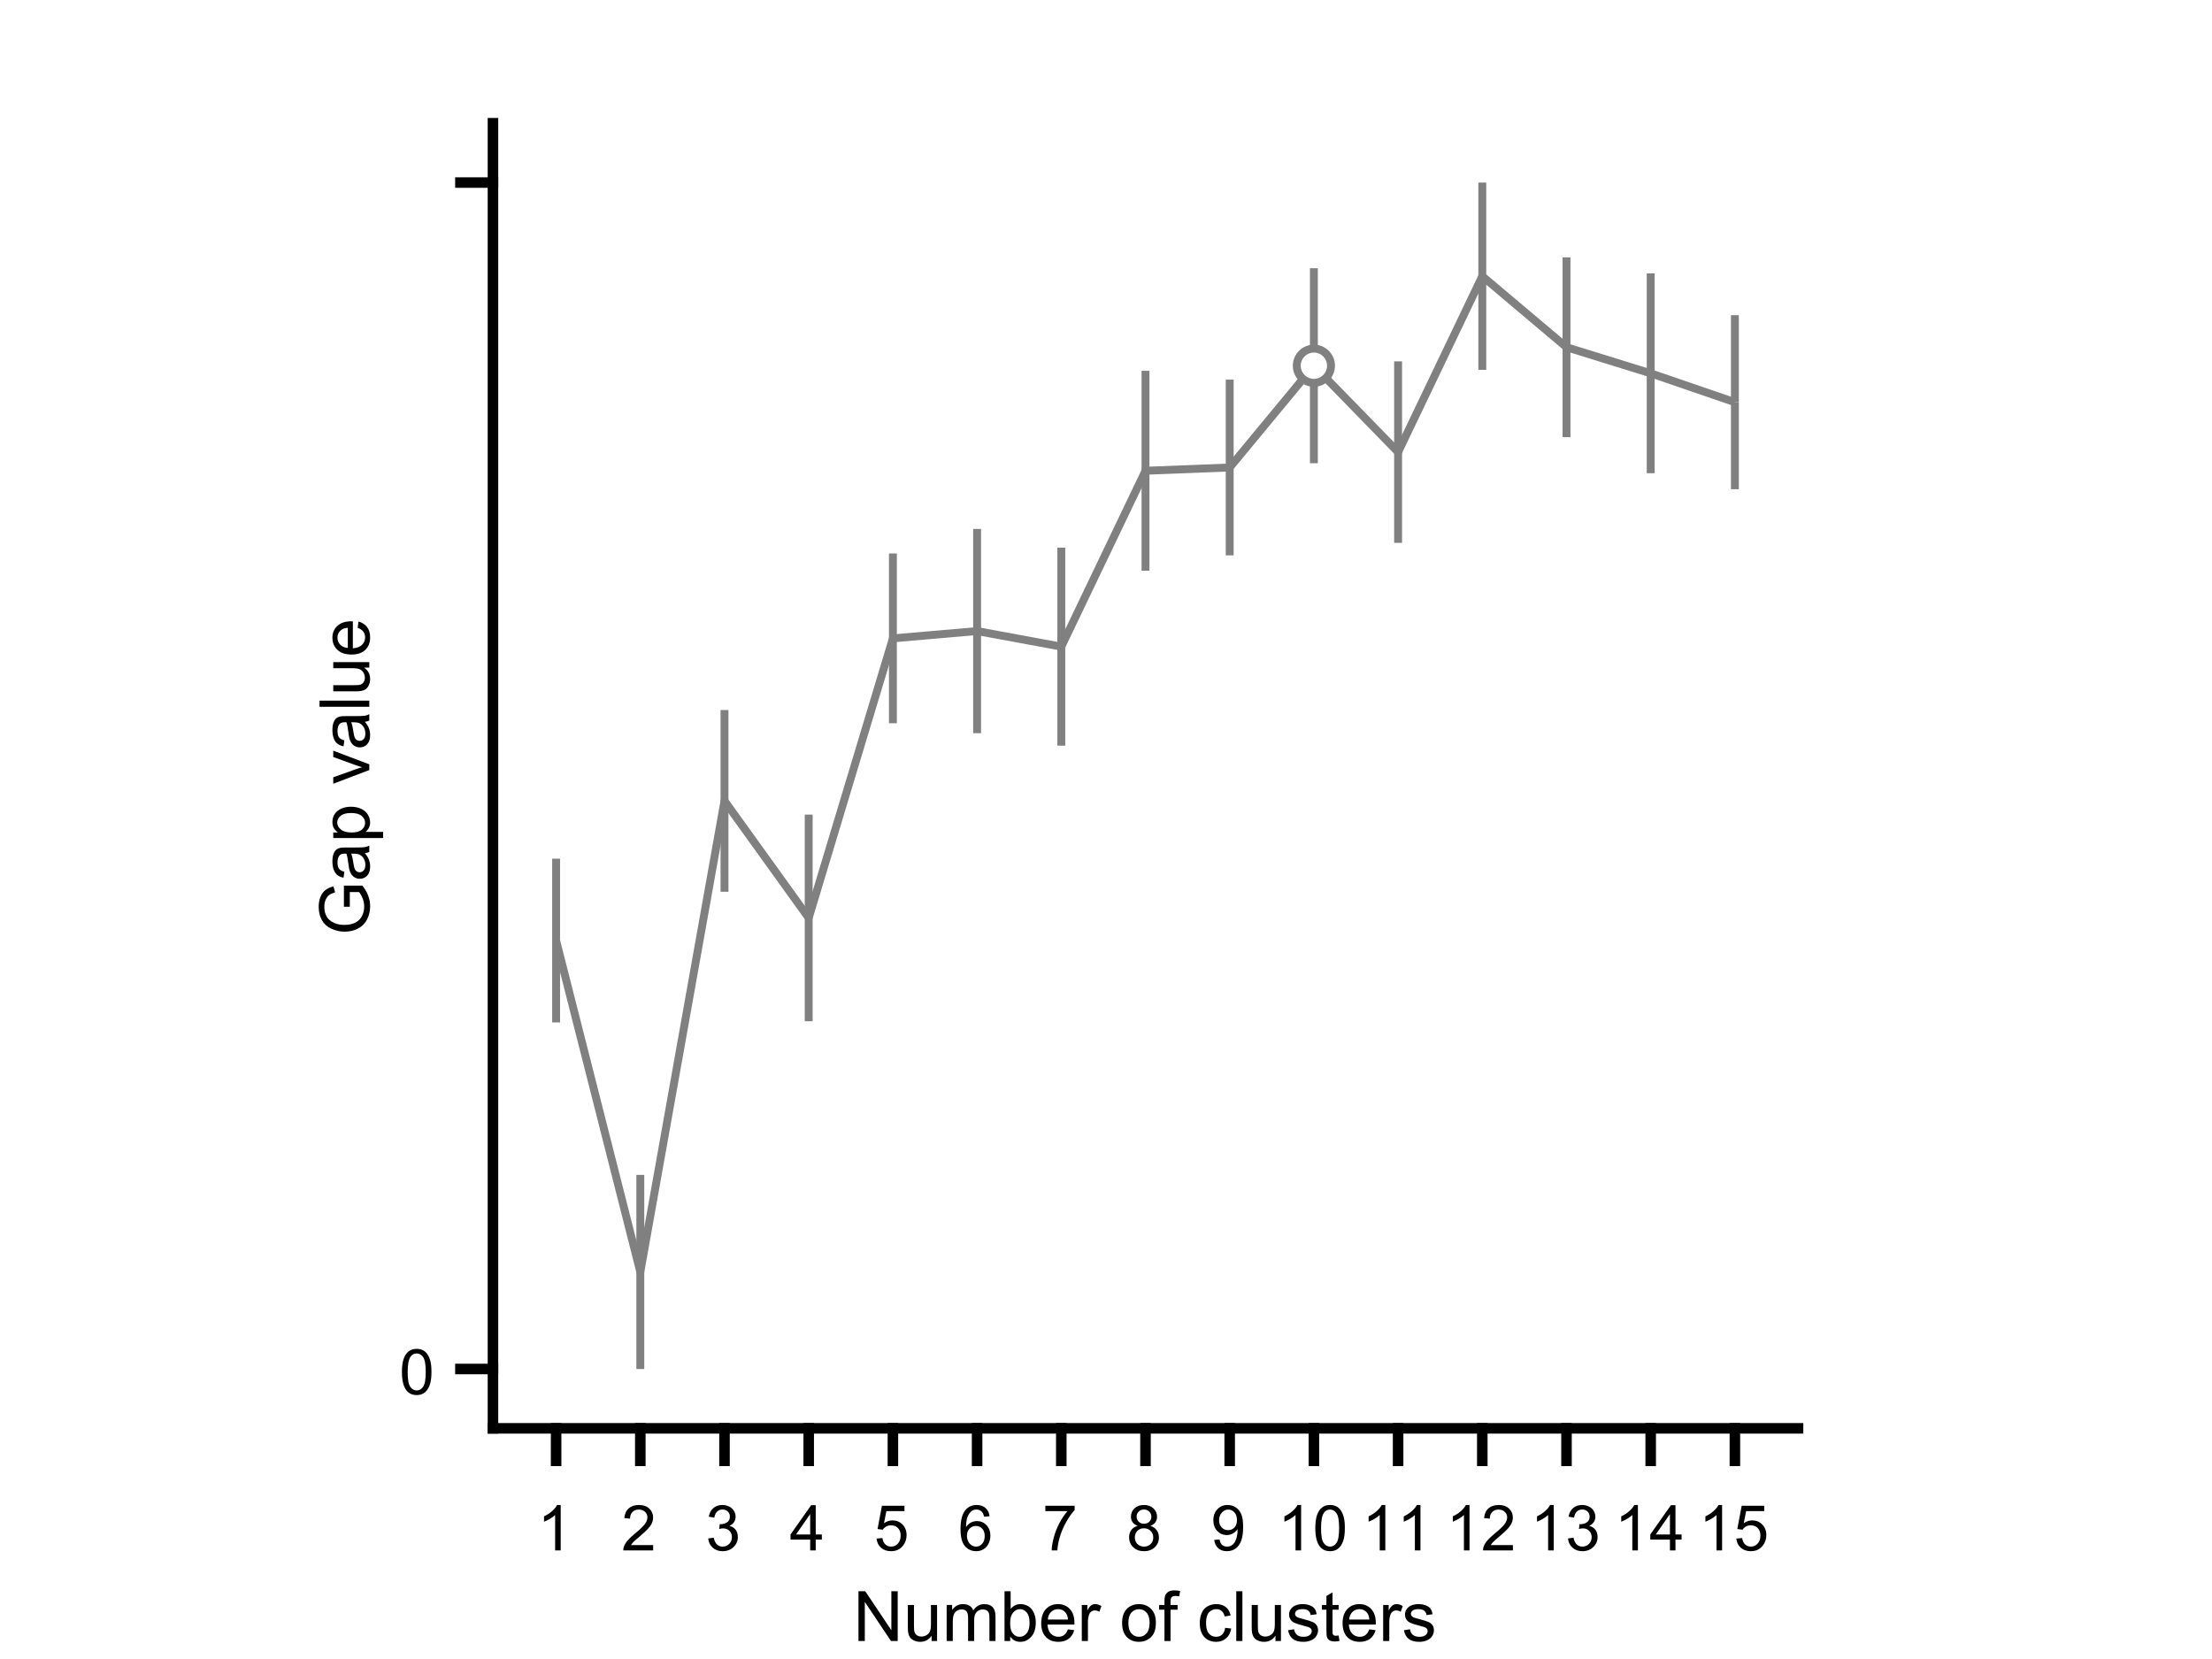
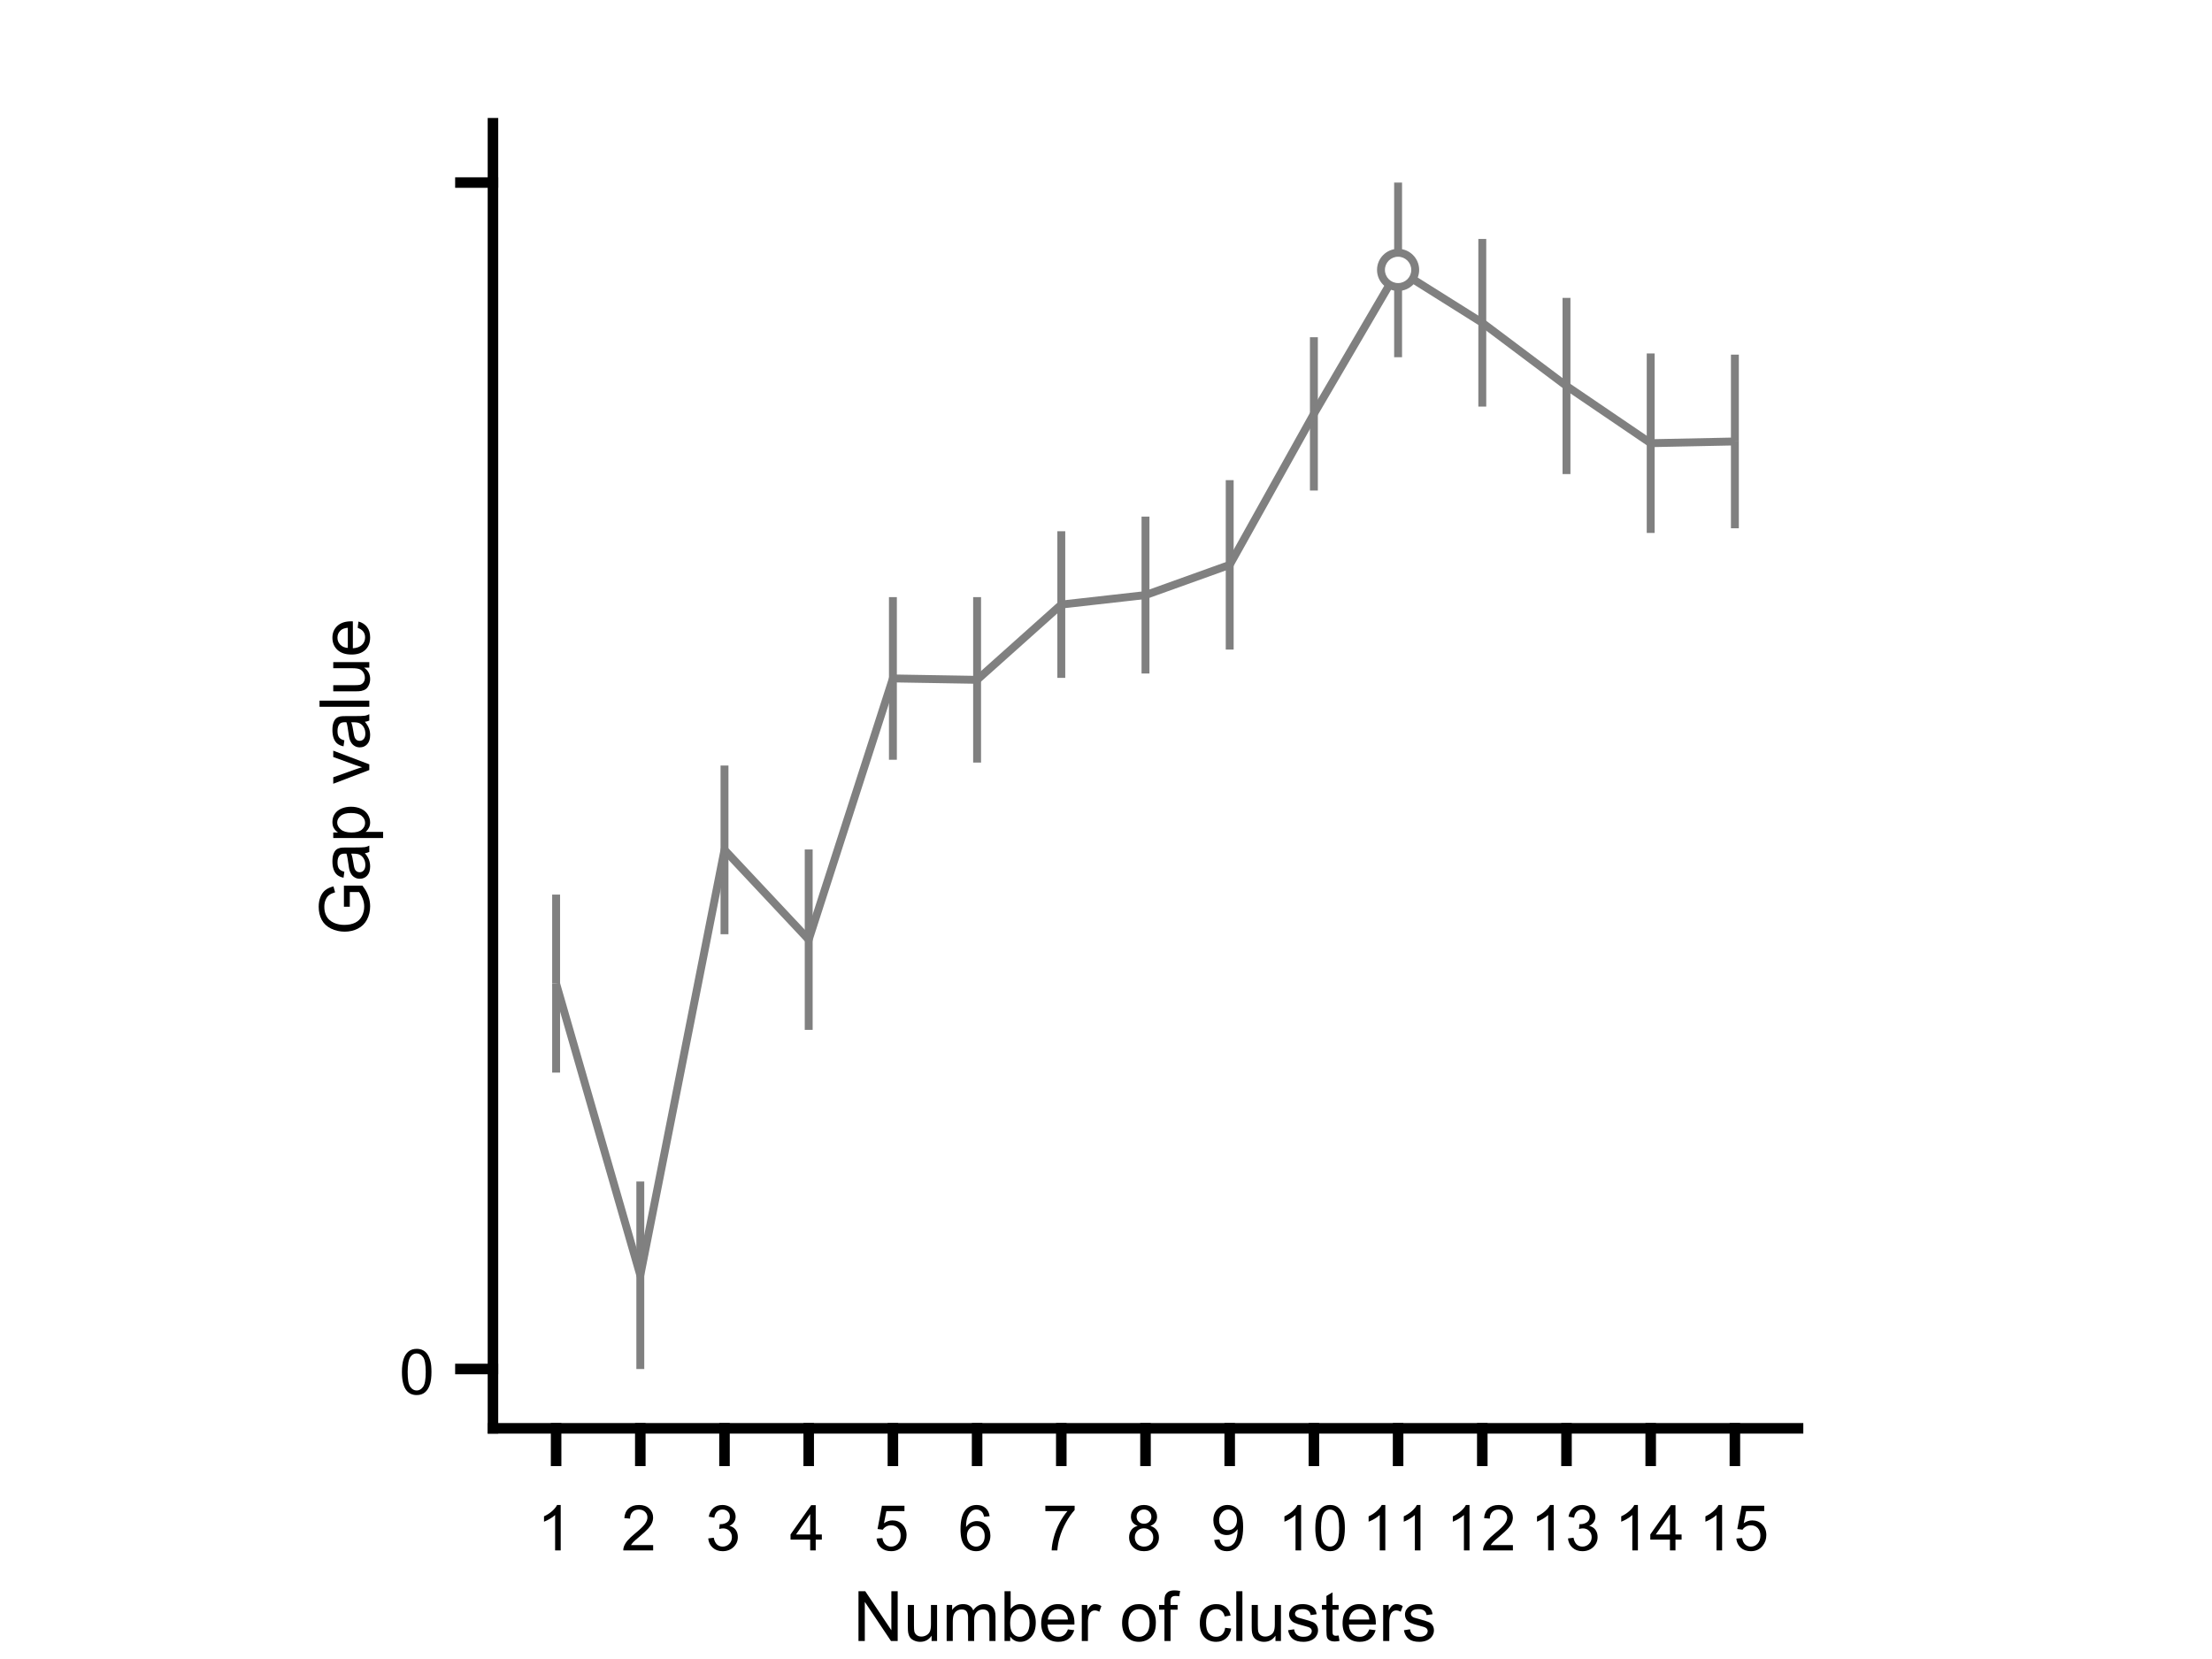
<svg xmlns="http://www.w3.org/2000/svg" style="fill-opacity:1; color-rendering:auto; color-interpolation:auto; text-rendering:auto; stroke:black; stroke-linecap:square; stroke-miterlimit:10; shape-rendering:auto; stroke-opacity:1; fill:black; stroke-dasharray:none; font-weight:normal; stroke-width:1; font-family:'Dialog'; font-style:normal; stroke-linejoin:miter; font-size:12px; stroke-dashoffset:0; image-rendering:auto;" width="700" height="525">
  <defs id="genericDefs" />
  <g>
    <defs id="defs1">
      <clipPath clipPathUnits="userSpaceOnUse" id="clipPath1">
        <path d="M0 0 L700 0 L700 525 L0 525 L0 0 Z" />
      </clipPath>
    </defs>
    <g style="fill:white; stroke:white;">
      <rect x="0" y="0" width="700" style="clip-path:url(#clipPath1); stroke:none;" height="525" />
    </g>
    <g style="fill:white; text-rendering:optimizeSpeed; color-rendering:optimizeSpeed; image-rendering:optimizeSpeed; shape-rendering:crispEdges; stroke:white; color-interpolation:sRGB;">
      <rect x="0" width="700" height="525" y="0" style="stroke:none;" />
    </g>
    <g style="stroke-linecap:butt; fill:gray; text-rendering:geometricPrecision; image-rendering:optimizeQuality; color-rendering:optimizeQuality; stroke-linejoin:round; stroke:gray; color-interpolation:linearRGB; stroke-width:2.5;">
-       <line y2="323.542" style="fill:none;" x1="175.984" x2="175.984" y1="297.631" />
-       <line y2="433.227" style="fill:none;" x1="202.629" x2="202.629" y1="402.518" />
-       <line y2="282.205" style="fill:none;" x1="229.274" x2="229.274" y1="253.446" />
-       <line y2="323.185" style="fill:none;" x1="255.919" x2="255.919" y1="290.482" />
-       <line y2="228.873" style="fill:none;" x1="282.565" x2="282.565" y1="202.011" />
-       <line y2="232.024" style="fill:none;" x1="309.21" x2="309.21" y1="199.708" />
-       <line y2="235.958" style="fill:none;" x1="335.855" x2="335.855" y1="204.626" />
-       <line y2="180.605" style="fill:none;" x1="362.5" x2="362.5" y1="148.973" />
-       <line y2="175.745" style="fill:none;" x1="389.145" x2="389.145" y1="147.941" />
-       <line y2="146.59" style="fill:none;" x1="415.79" x2="415.79" y1="115.733" />
-       <line y2="171.795" style="fill:none;" x1="442.435" x2="442.435" y1="143.077" />
-       <line y2="117.04" style="fill:none;" x1="469.081" x2="469.081" y1="87.406" />
-       <line y2="138.332" style="fill:none;" x1="495.726" x2="495.726" y1="109.884" />
-       <line y2="149.752" style="fill:none;" x1="522.371" x2="522.371" y1="118.141" />
-       <line y2="154.825" style="fill:none;" x1="549.016" x2="549.016" y1="127.284" />
-       <line y2="271.721" style="fill:none;" x1="175.984" x2="175.984" y1="297.631" />
-       <line y2="371.808" style="fill:none;" x1="202.629" x2="202.629" y1="402.518" />
-       <line y2="224.688" style="fill:none;" x1="229.274" x2="229.274" y1="253.446" />
-       <line y2="257.778" style="fill:none;" x1="255.919" x2="255.919" y1="290.482" />
-       <line y2="175.149" style="fill:none;" x1="282.565" x2="282.565" y1="202.011" />
-       <line y2="167.392" style="fill:none;" x1="309.21" x2="309.21" y1="199.708" />
-       <line y2="173.293" style="fill:none;" x1="335.855" x2="335.855" y1="204.626" />
-       <line y2="117.34" style="fill:none;" x1="362.5" x2="362.5" y1="148.973" />
-       <line y2="120.136" style="fill:none;" x1="389.145" x2="389.145" y1="147.941" />
-       <line y2="84.876" style="fill:none;" x1="415.79" x2="415.79" y1="115.733" />
-       <line y2="114.359" style="fill:none;" x1="442.435" x2="442.435" y1="143.077" />
-       <line y2="57.773" style="fill:none;" x1="469.081" x2="469.081" y1="87.406" />
-       <line y2="81.436" style="fill:none;" x1="495.726" x2="495.726" y1="109.884" />
-       <line y2="86.529" style="fill:none;" x1="522.371" x2="522.371" y1="118.141" />
-       <line y2="99.744" style="fill:none;" x1="549.016" x2="549.016" y1="127.284" />
-       <path d="M175.984 297.631 L202.629 402.518 L229.274 253.446 L255.919 290.482 L282.565 202.011 L309.21 199.708 L335.855 204.626 L362.5 148.973 L389.145 147.941 L415.79 115.733 L442.435 143.077 L469.081 87.406 L495.726 109.884 L522.371 118.141 L549.016 127.284" style="fill:none; fill-rule:evenodd;" />
+       <line y2="339.439" style="fill:none;" x1="175.984" x2="175.984" y1="311.267" />
+       <line y2="433.227" style="fill:none;" x1="202.629" x2="202.629" y1="403.565" />
+       <line y2="295.649" style="fill:none;" x1="229.274" x2="229.274" y1="268.952" />
+       <line y2="325.893" style="fill:none;" x1="255.919" x2="255.919" y1="297.354" />
+       <line y2="240.426" style="fill:none;" x1="282.565" x2="282.565" y1="214.691" />
+       <line y2="241.318" style="fill:none;" x1="309.21" x2="309.21" y1="215.137" />
+       <line y2="214.524" style="fill:none;" x1="335.855" x2="335.855" y1="191.316" />
+       <line y2="213.142" style="fill:none;" x1="362.5" x2="362.5" y1="188.314" />
+       <line y2="205.565" style="fill:none;" x1="389.145" x2="389.145" y1="178.753" />
+       <line y2="155.234" style="fill:none;" x1="415.79" x2="415.79" y1="130.974" />
+       <line y2="113.053" style="fill:none;" x1="442.435" x2="442.435" y1="85.413" />
+       <line y2="128.66" style="fill:none;" x1="469.081" x2="469.081" y1="102.14" />
+       <line y2="150.016" style="fill:none;" x1="495.726" x2="495.726" y1="122.144" />
+       <line y2="168.646" style="fill:none;" x1="522.371" x2="522.371" y1="140.248" />
+       <line y2="167.185" style="fill:none;" x1="549.016" x2="549.016" y1="139.706" />
+       <line y2="283.096" style="fill:none;" x1="175.984" x2="175.984" y1="311.267" />
+       <line y2="373.902" style="fill:none;" x1="202.629" x2="202.629" y1="403.565" />
+       <line y2="242.255" style="fill:none;" x1="229.274" x2="229.274" y1="268.952" />
+       <line y2="268.815" style="fill:none;" x1="255.919" x2="255.919" y1="297.354" />
+       <line y2="188.957" style="fill:none;" x1="282.565" x2="282.565" y1="214.691" />
+       <line y2="188.956" style="fill:none;" x1="309.21" x2="309.21" y1="215.137" />
+       <line y2="168.107" style="fill:none;" x1="335.855" x2="335.855" y1="191.316" />
+       <line y2="163.486" style="fill:none;" x1="362.5" x2="362.5" y1="188.314" />
+       <line y2="151.94" style="fill:none;" x1="389.145" x2="389.145" y1="178.753" />
+       <line y2="106.714" style="fill:none;" x1="415.79" x2="415.79" y1="130.974" />
+       <line y2="57.773" style="fill:none;" x1="442.435" x2="442.435" y1="85.413" />
+       <line y2="75.62" style="fill:none;" x1="469.081" x2="469.081" y1="102.14" />
+       <line y2="94.272" style="fill:none;" x1="495.726" x2="495.726" y1="122.144" />
+       <line y2="111.85" style="fill:none;" x1="522.371" x2="522.371" y1="140.248" />
+       <line y2="112.227" style="fill:none;" x1="549.016" x2="549.016" y1="139.706" />
+       <path d="M175.984 311.267 L202.629 403.565 L229.274 268.952 L255.919 297.354 L282.565 214.691 L309.21 215.137 L335.855 191.316 L362.5 188.314 L389.145 178.753 L415.79 130.974 L442.435 85.413 L469.081 102.14 L495.726 122.144 L522.371 140.248 L549.016 139.706" style="fill:none; fill-rule:evenodd;" />
    </g>
-     <g transform="translate(415.7903,115.733)" style="fill:white; text-rendering:geometricPrecision; color-rendering:optimizeQuality; image-rendering:optimizeQuality; color-interpolation:linearRGB; stroke:white;">
+     <g transform="translate(442.4355,85.4127)" style="fill:white; text-rendering:geometricPrecision; color-rendering:optimizeQuality; image-rendering:optimizeQuality; color-interpolation:linearRGB; stroke:white;">
      <circle r="5.417" style="stroke:none;" cx="0" cy="0" />
    </g>
-     <g transform="translate(415.7903,115.733)" style="stroke-linecap:butt; fill:gray; text-rendering:geometricPrecision; image-rendering:optimizeQuality; color-rendering:optimizeQuality; stroke-linejoin:round; stroke:gray; color-interpolation:linearRGB; stroke-width:2.5;">
+     <g transform="translate(442.4355,85.4127)" style="stroke-linecap:butt; fill:gray; text-rendering:geometricPrecision; image-rendering:optimizeQuality; color-rendering:optimizeQuality; stroke-linejoin:round; stroke:gray; color-interpolation:linearRGB; stroke-width:2.5;">
      <path style="stroke:none;" d="M0 -4.167 C2.301 -4.167 4.167 -2.301 4.167 0 L4.167 0 C4.167 2.301 2.301 4.167 -0 4.167 C-2.301 4.167 -4.167 2.301 -4.167 -0 C-4.167 -2.301 -2.301 -4.167 0 -4.167 ZM0 -6.667 C-3.682 -6.667 -6.667 -3.682 -6.667 -0 C-6.667 3.682 -3.682 6.667 -0 6.667 C3.682 6.667 6.667 3.682 6.667 0 L6.667 0 C6.667 -3.682 3.682 -6.667 0 -6.667 Z" />
    </g>
    <g style="text-rendering:geometricPrecision; stroke-width:3.333; color-interpolation:linearRGB; color-rendering:optimizeQuality; image-rendering:optimizeQuality; stroke-linejoin:round;">
      <line y2="452" style="fill:none;" x1="156" x2="569" y1="452" />
      <line y2="462.3" style="fill:none;" x1="175.984" x2="175.984" y1="452" />
      <line y2="462.3" style="fill:none;" x1="202.629" x2="202.629" y1="452" />
      <line y2="462.3" style="fill:none;" x1="229.274" x2="229.274" y1="452" />
      <line y2="462.3" style="fill:none;" x1="255.919" x2="255.919" y1="452" />
      <line y2="462.3" style="fill:none;" x1="282.565" x2="282.565" y1="452" />
      <line y2="462.3" style="fill:none;" x1="309.21" x2="309.21" y1="452" />
      <line y2="462.3" style="fill:none;" x1="335.855" x2="335.855" y1="452" />
      <line y2="462.3" style="fill:none;" x1="362.5" x2="362.5" y1="452" />
      <line y2="462.3" style="fill:none;" x1="389.145" x2="389.145" y1="452" />
      <line y2="462.3" style="fill:none;" x1="415.79" x2="415.79" y1="452" />
      <line y2="462.3" style="fill:none;" x1="442.435" x2="442.435" y1="452" />
      <line y2="462.3" style="fill:none;" x1="469.081" x2="469.081" y1="452" />
      <line y2="462.3" style="fill:none;" x1="495.726" x2="495.726" y1="452" />
      <line y2="462.3" style="fill:none;" x1="522.371" x2="522.371" y1="452" />
      <line y2="462.3" style="fill:none;" x1="549.016" x2="549.016" y1="452" />
    </g>
    <g transform="translate(175.9839,469.6333)" style="font-size:20px; text-rendering:geometricPrecision; color-rendering:optimizeQuality; image-rendering:optimizeQuality; font-family:'SansSerif'; color-interpolation:linearRGB;">
      <path style="stroke:none;" d="M1.453 21 L-0.312 21 L-0.312 9.797 Q-0.938 10.406 -1.969 11.008 Q-3 11.609 -3.828 11.922 L-3.828 10.219 Q-2.344 9.531 -1.242 8.539 Q-0.141 7.547 0.312 6.625 L1.453 6.625 L1.453 21 Z" />
    </g>
    <g transform="translate(202.629,469.6333)" style="font-size:20px; text-rendering:geometricPrecision; color-rendering:optimizeQuality; image-rendering:optimizeQuality; font-family:'SansSerif'; color-interpolation:linearRGB;">
      <path style="stroke:none;" d="M4.062 19.312 L4.062 21 L-5.391 21 Q-5.406 20.359 -5.188 19.781 Q-4.828 18.812 -4.031 17.875 Q-3.234 16.938 -1.734 15.703 Q0.609 13.797 1.43 12.68 Q2.25 11.562 2.25 10.562 Q2.25 9.516 1.5 8.797 Q0.75 8.078 -0.453 8.078 Q-1.719 8.078 -2.484 8.844 Q-3.25 9.609 -3.25 10.953 L-5.062 10.766 Q-4.875 8.75 -3.664 7.688 Q-2.453 6.625 -0.406 6.625 Q1.641 6.625 2.844 7.766 Q4.047 8.906 4.047 10.594 Q4.047 11.453 3.695 12.289 Q3.344 13.125 2.531 14.039 Q1.719 14.953 -0.172 16.562 Q-1.766 17.891 -2.211 18.359 Q-2.656 18.828 -2.953 19.312 L4.062 19.312 Z" />
    </g>
    <g transform="translate(229.2742,469.6333)" style="font-size:20px; text-rendering:geometricPrecision; color-rendering:optimizeQuality; image-rendering:optimizeQuality; font-family:'SansSerif'; color-interpolation:linearRGB;">
      <path style="stroke:none;" d="M-5.156 17.219 L-3.406 16.984 Q-3.094 18.484 -2.367 19.141 Q-1.641 19.797 -0.594 19.797 Q0.641 19.797 1.492 18.938 Q2.344 18.078 2.344 16.812 Q2.344 15.594 1.555 14.812 Q0.766 14.031 -0.453 14.031 Q-0.953 14.031 -1.688 14.219 L-1.5 12.672 Q-1.328 12.703 -1.219 12.703 Q-0.094 12.703 0.805 12.117 Q1.703 11.531 1.703 10.312 Q1.703 9.344 1.047 8.703 Q0.391 8.062 -0.641 8.062 Q-1.656 8.062 -2.344 8.711 Q-3.031 9.359 -3.219 10.641 L-4.984 10.328 Q-4.656 8.562 -3.516 7.594 Q-2.375 6.625 -0.672 6.625 Q0.5 6.625 1.484 7.125 Q2.469 7.625 2.992 8.5 Q3.516 9.375 3.516 10.344 Q3.516 11.266 3.016 12.031 Q2.516 12.797 1.547 13.25 Q2.812 13.531 3.516 14.461 Q4.219 15.391 4.219 16.766 Q4.219 18.641 2.852 19.945 Q1.484 21.25 -0.609 21.25 Q-2.5 21.25 -3.742 20.125 Q-4.984 19 -5.156 17.219 Z" />
    </g>
    <g transform="translate(255.9194,469.6333)" style="font-size:20px; text-rendering:geometricPrecision; color-rendering:optimizeQuality; image-rendering:optimizeQuality; font-family:'SansSerif'; color-interpolation:linearRGB;">
      <path style="stroke:none;" d="M0.469 21 L0.469 17.578 L-5.75 17.578 L-5.75 15.953 L0.781 6.688 L2.219 6.688 L2.219 15.953 L4.156 15.953 L4.156 17.578 L2.219 17.578 L2.219 21 L0.469 21 ZM0.469 15.953 L0.469 9.5 L-4.016 15.953 L0.469 15.953 Z" />
    </g>
    <g transform="translate(282.5645,469.6333)" style="font-size:20px; text-rendering:geometricPrecision; color-rendering:optimizeQuality; image-rendering:optimizeQuality; font-family:'SansSerif'; color-interpolation:linearRGB;">
      <path style="stroke:none;" d="M-5.172 17.25 L-3.328 17.094 Q-3.125 18.438 -2.375 19.117 Q-1.625 19.797 -0.562 19.797 Q0.703 19.797 1.578 18.844 Q2.453 17.891 2.453 16.297 Q2.453 14.797 1.609 13.93 Q0.766 13.062 -0.594 13.062 Q-1.453 13.062 -2.133 13.445 Q-2.812 13.828 -3.203 14.453 L-4.859 14.234 L-3.469 6.875 L3.656 6.875 L3.656 8.562 L-2.062 8.562 L-2.828 12.406 Q-1.547 11.5 -0.125 11.5 Q1.75 11.5 3.039 12.805 Q4.328 14.109 4.328 16.141 Q4.328 18.094 3.188 19.5 Q1.812 21.25 -0.562 21.25 Q-2.516 21.25 -3.758 20.156 Q-5 19.062 -5.172 17.25 Z" />
    </g>
    <g transform="translate(309.2097,469.6333)" style="font-size:20px; text-rendering:geometricPrecision; color-rendering:optimizeQuality; image-rendering:optimizeQuality; font-family:'SansSerif'; color-interpolation:linearRGB;">
      <path style="stroke:none;" d="M3.953 10.188 L2.203 10.328 Q1.969 9.297 1.547 8.828 Q0.828 8.062 -0.219 8.062 Q-1.062 8.062 -1.688 8.531 Q-2.516 9.141 -3 10.305 Q-3.484 11.469 -3.5 13.609 Q-2.859 12.656 -1.945 12.188 Q-1.031 11.719 -0.016 11.719 Q1.734 11.719 2.969 13.008 Q4.203 14.297 4.203 16.344 Q4.203 17.703 3.625 18.859 Q3.047 20.016 2.031 20.633 Q1.016 21.25 -0.281 21.25 Q-2.469 21.25 -3.859 19.633 Q-5.25 18.016 -5.25 14.297 Q-5.25 10.156 -3.719 8.266 Q-2.375 6.625 -0.109 6.625 Q1.578 6.625 2.656 7.57 Q3.734 8.516 3.953 10.188 ZM-3.219 16.359 Q-3.219 17.266 -2.836 18.094 Q-2.453 18.922 -1.758 19.359 Q-1.062 19.797 -0.312 19.797 Q0.812 19.797 1.609 18.898 Q2.406 18 2.406 16.453 Q2.406 14.969 1.617 14.117 Q0.828 13.266 -0.375 13.266 Q-1.562 13.266 -2.391 14.117 Q-3.219 14.969 -3.219 16.359 Z" />
    </g>
    <g transform="translate(335.8548,469.6333)" style="font-size:20px; text-rendering:geometricPrecision; color-rendering:optimizeQuality; image-rendering:optimizeQuality; font-family:'SansSerif'; color-interpolation:linearRGB;">
      <path style="stroke:none;" d="M-5.047 8.562 L-5.047 6.875 L4.219 6.875 L4.219 8.234 Q2.844 9.688 1.5 12.102 Q0.156 14.516 -0.562 17.062 Q-1.094 18.859 -1.25 21 L-3.047 21 Q-3.016 19.312 -2.383 16.922 Q-1.75 14.531 -0.562 12.305 Q0.625 10.078 1.953 8.562 L-5.047 8.562 Z" />
    </g>
    <g transform="translate(362.5,469.6333)" style="font-size:20px; text-rendering:geometricPrecision; color-rendering:optimizeQuality; image-rendering:optimizeQuality; font-family:'SansSerif'; color-interpolation:linearRGB;">
      <path style="stroke:none;" d="M-2.469 13.234 Q-3.562 12.828 -4.086 12.086 Q-4.609 11.344 -4.609 10.312 Q-4.609 8.75 -3.484 7.688 Q-2.359 6.625 -0.5 6.625 Q1.375 6.625 2.516 7.711 Q3.656 8.797 3.656 10.359 Q3.656 11.359 3.133 12.094 Q2.609 12.828 1.547 13.234 Q2.875 13.672 3.562 14.625 Q4.25 15.578 4.25 16.906 Q4.25 18.75 2.945 20 Q1.641 21.25 -0.469 21.25 Q-2.594 21.25 -3.891 19.992 Q-5.188 18.734 -5.188 16.859 Q-5.188 15.469 -4.477 14.523 Q-3.766 13.578 -2.469 13.234 ZM-2.812 10.25 Q-2.812 11.266 -2.156 11.914 Q-1.5 12.562 -0.469 12.562 Q0.547 12.562 1.203 11.922 Q1.859 11.281 1.859 10.359 Q1.859 9.391 1.188 8.727 Q0.516 8.062 -0.484 8.062 Q-1.484 8.062 -2.148 8.711 Q-2.812 9.359 -2.812 10.25 ZM-3.375 16.875 Q-3.375 17.625 -3.023 18.328 Q-2.672 19.031 -1.969 19.414 Q-1.266 19.797 -0.453 19.797 Q0.812 19.797 1.633 18.984 Q2.453 18.172 2.453 16.922 Q2.453 15.656 1.609 14.828 Q0.766 14 -0.516 14 Q-1.75 14 -2.562 14.82 Q-3.375 15.641 -3.375 16.875 Z" />
    </g>
    <g transform="translate(389.1452,469.6333)" style="font-size:20px; text-rendering:geometricPrecision; color-rendering:optimizeQuality; image-rendering:optimizeQuality; font-family:'SansSerif'; color-interpolation:linearRGB;">
      <path style="stroke:none;" d="M-4.906 17.688 L-3.219 17.531 Q-3 18.719 -2.398 19.258 Q-1.797 19.797 -0.844 19.797 Q-0.031 19.797 0.578 19.43 Q1.188 19.062 1.578 18.438 Q1.969 17.812 2.234 16.758 Q2.5 15.703 2.5 14.609 Q2.5 14.5 2.484 14.266 Q1.953 15.094 1.047 15.617 Q0.141 16.141 -0.938 16.141 Q-2.703 16.141 -3.938 14.852 Q-5.172 13.562 -5.172 11.453 Q-5.172 9.281 -3.883 7.953 Q-2.594 6.625 -0.672 6.625 Q0.734 6.625 1.891 7.375 Q3.047 8.125 3.648 9.516 Q4.25 10.906 4.25 13.547 Q4.25 16.297 3.648 17.922 Q3.047 19.547 1.875 20.398 Q0.703 21.25 -0.875 21.25 Q-2.562 21.25 -3.625 20.312 Q-4.688 19.375 -4.906 17.688 ZM2.297 11.375 Q2.297 9.859 1.492 8.969 Q0.688 8.078 -0.453 8.078 Q-1.625 8.078 -2.492 9.039 Q-3.359 10 -3.359 11.516 Q-3.359 12.891 -2.539 13.742 Q-1.719 14.594 -0.5 14.594 Q0.719 14.594 1.508 13.742 Q2.297 12.891 2.297 11.375 Z" />
    </g>
    <g transform="translate(415.7903,469.6333)" style="font-size:20px; text-rendering:geometricPrecision; color-rendering:optimizeQuality; image-rendering:optimizeQuality; font-family:'SansSerif'; color-interpolation:linearRGB;">
      <path style="stroke:none;" d="M-4.047 21 L-5.812 21 L-5.812 9.797 Q-6.438 10.406 -7.469 11.008 Q-8.5 11.609 -9.328 11.922 L-9.328 10.219 Q-7.844 9.531 -6.742 8.539 Q-5.641 7.547 -5.188 6.625 L-4.047 6.625 L-4.047 21 ZM0.451 13.938 Q0.451 11.406 0.975 9.852 Q1.498 8.297 2.529 7.461 Q3.561 6.625 5.123 6.625 Q6.279 6.625 7.146 7.086 Q8.014 7.547 8.576 8.422 Q9.139 9.297 9.467 10.555 Q9.795 11.812 9.795 13.938 Q9.795 16.453 9.271 18 Q8.748 19.547 7.725 20.398 Q6.701 21.25 5.123 21.25 Q3.045 21.25 1.873 19.766 Q0.451 17.969 0.451 13.938 ZM2.264 13.938 Q2.264 17.469 3.084 18.633 Q3.904 19.797 5.123 19.797 Q6.326 19.797 7.154 18.625 Q7.982 17.453 7.982 13.938 Q7.982 10.406 7.154 9.242 Q6.326 8.078 5.107 8.078 Q3.889 8.078 3.17 9.109 Q2.264 10.406 2.264 13.938 Z" />
    </g>
    <g transform="translate(442.4355,469.6333)" style="font-size:20px; text-rendering:geometricPrecision; color-rendering:optimizeQuality; image-rendering:optimizeQuality; font-family:'SansSerif'; color-interpolation:linearRGB;">
      <path style="stroke:none;" d="M-4.047 21 L-5.812 21 L-5.812 9.797 Q-6.438 10.406 -7.469 11.008 Q-8.5 11.609 -9.328 11.922 L-9.328 10.219 Q-7.844 9.531 -6.742 8.539 Q-5.641 7.547 -5.188 6.625 L-4.047 6.625 L-4.047 21 ZM7.076 21 L5.311 21 L5.311 9.797 Q4.686 10.406 3.654 11.008 Q2.623 11.609 1.795 11.922 L1.795 10.219 Q3.279 9.531 4.381 8.539 Q5.482 7.547 5.936 6.625 L7.076 6.625 L7.076 21 Z" />
    </g>
    <g transform="translate(469.0807,469.6333)" style="font-size:20px; text-rendering:geometricPrecision; color-rendering:optimizeQuality; image-rendering:optimizeQuality; font-family:'SansSerif'; color-interpolation:linearRGB;">
      <path style="stroke:none;" d="M-4.047 21 L-5.812 21 L-5.812 9.797 Q-6.438 10.406 -7.469 11.008 Q-8.5 11.609 -9.328 11.922 L-9.328 10.219 Q-7.844 9.531 -6.742 8.539 Q-5.641 7.547 -5.188 6.625 L-4.047 6.625 L-4.047 21 ZM9.685 19.312 L9.685 21 L0.232 21 Q0.217 20.359 0.435 19.781 Q0.795 18.812 1.592 17.875 Q2.389 16.938 3.889 15.703 Q6.232 13.797 7.053 12.68 Q7.873 11.562 7.873 10.562 Q7.873 9.516 7.123 8.797 Q6.373 8.078 5.17 8.078 Q3.904 8.078 3.139 8.844 Q2.373 9.609 2.373 10.953 L0.56 10.766 Q0.748 8.75 1.959 7.688 Q3.17 6.625 5.217 6.625 Q7.264 6.625 8.467 7.766 Q9.67 8.906 9.67 10.594 Q9.67 11.453 9.318 12.289 Q8.967 13.125 8.154 14.039 Q7.342 14.953 5.451 16.562 Q3.857 17.891 3.412 18.359 Q2.967 18.828 2.67 19.312 L9.685 19.312 Z" />
    </g>
    <g transform="translate(495.7258,469.6333)" style="font-size:20px; text-rendering:geometricPrecision; color-rendering:optimizeQuality; image-rendering:optimizeQuality; font-family:'SansSerif'; color-interpolation:linearRGB;">
      <path style="stroke:none;" d="M-4.047 21 L-5.812 21 L-5.812 9.797 Q-6.438 10.406 -7.469 11.008 Q-8.5 11.609 -9.328 11.922 L-9.328 10.219 Q-7.844 9.531 -6.742 8.539 Q-5.641 7.547 -5.188 6.625 L-4.047 6.625 L-4.047 21 ZM0.467 17.219 L2.217 16.984 Q2.529 18.484 3.256 19.141 Q3.982 19.797 5.029 19.797 Q6.264 19.797 7.115 18.938 Q7.967 18.078 7.967 16.812 Q7.967 15.594 7.178 14.812 Q6.389 14.031 5.17 14.031 Q4.67 14.031 3.936 14.219 L4.123 12.672 Q4.295 12.703 4.404 12.703 Q5.529 12.703 6.428 12.117 Q7.326 11.531 7.326 10.312 Q7.326 9.344 6.67 8.703 Q6.014 8.062 4.982 8.062 Q3.967 8.062 3.279 8.711 Q2.592 9.359 2.404 10.641 L0.639 10.328 Q0.967 8.562 2.107 7.594 Q3.248 6.625 4.951 6.625 Q6.123 6.625 7.107 7.125 Q8.092 7.625 8.615 8.5 Q9.139 9.375 9.139 10.344 Q9.139 11.266 8.639 12.031 Q8.139 12.797 7.17 13.25 Q8.435 13.531 9.139 14.461 Q9.842 15.391 9.842 16.766 Q9.842 18.641 8.475 19.945 Q7.107 21.25 5.014 21.25 Q3.123 21.25 1.881 20.125 Q0.639 19 0.467 17.219 Z" />
    </g>
    <g transform="translate(522.371,469.6333)" style="font-size:20px; text-rendering:geometricPrecision; color-rendering:optimizeQuality; image-rendering:optimizeQuality; font-family:'SansSerif'; color-interpolation:linearRGB;">
      <path style="stroke:none;" d="M-4.047 21 L-5.812 21 L-5.812 9.797 Q-6.438 10.406 -7.469 11.008 Q-8.5 11.609 -9.328 11.922 L-9.328 10.219 Q-7.844 9.531 -6.742 8.539 Q-5.641 7.547 -5.188 6.625 L-4.047 6.625 L-4.047 21 ZM6.092 21 L6.092 17.578 L-0.127 17.578 L-0.127 15.953 L6.404 6.688 L7.842 6.688 L7.842 15.953 L9.779 15.953 L9.779 17.578 L7.842 17.578 L7.842 21 L6.092 21 ZM6.092 15.953 L6.092 9.5 L1.607 15.953 L6.092 15.953 Z" />
    </g>
    <g transform="translate(549.0161,469.6333)" style="font-size:20px; text-rendering:geometricPrecision; color-rendering:optimizeQuality; image-rendering:optimizeQuality; font-family:'SansSerif'; color-interpolation:linearRGB;">
      <path style="stroke:none;" d="M-4.047 21 L-5.812 21 L-5.812 9.797 Q-6.438 10.406 -7.469 11.008 Q-8.5 11.609 -9.328 11.922 L-9.328 10.219 Q-7.844 9.531 -6.742 8.539 Q-5.641 7.547 -5.188 6.625 L-4.047 6.625 L-4.047 21 ZM0.451 17.25 L2.295 17.094 Q2.498 18.438 3.248 19.117 Q3.998 19.797 5.061 19.797 Q6.326 19.797 7.201 18.844 Q8.076 17.891 8.076 16.297 Q8.076 14.797 7.232 13.93 Q6.389 13.062 5.029 13.062 Q4.17 13.062 3.49 13.445 Q2.811 13.828 2.42 14.453 L0.764 14.234 L2.154 6.875 L9.279 6.875 L9.279 8.562 L3.561 8.562 L2.795 12.406 Q4.076 11.5 5.498 11.5 Q7.373 11.5 8.662 12.805 Q9.951 14.109 9.951 16.141 Q9.951 18.094 8.81 19.5 Q7.436 21.25 5.061 21.25 Q3.107 21.25 1.865 20.156 Q0.623 19.062 0.451 17.25 Z" />
    </g>
    <g transform="translate(362.5002,496.3)" style="font-size:22px; text-rendering:geometricPrecision; color-rendering:optimizeQuality; image-rendering:optimizeQuality; font-family:'SansSerif'; color-interpolation:linearRGB;">
      <path style="stroke:none;" d="M-90.828 23 L-90.828 7.25 L-88.688 7.25 L-80.422 19.609 L-80.422 7.25 L-78.422 7.25 L-78.422 23 L-80.547 23 L-88.828 10.625 L-88.828 23 L-90.828 23 ZM-67.69 23 L-67.69 21.328 Q-69.019 23.266 -71.3 23.266 Q-72.315 23.266 -73.19 22.875 Q-74.065 22.484 -74.487 21.898 Q-74.909 21.312 -75.081 20.469 Q-75.206 19.891 -75.206 18.656 L-75.206 11.594 L-73.269 11.594 L-73.269 17.922 Q-73.269 19.438 -73.159 19.953 Q-72.972 20.719 -72.378 21.156 Q-71.784 21.594 -70.925 21.594 Q-70.05 21.594 -69.284 21.148 Q-68.519 20.703 -68.206 19.938 Q-67.894 19.172 -67.894 17.703 L-67.894 11.594 L-65.956 11.594 L-65.956 23 L-67.69 23 ZM-62.924 23 L-62.924 11.594 L-61.19 11.594 L-61.19 13.188 Q-60.658 12.359 -59.768 11.844 Q-58.877 11.328 -57.736 11.328 Q-56.471 11.328 -55.658 11.859 Q-54.846 12.391 -54.518 13.328 Q-53.158 11.328 -50.986 11.328 Q-49.299 11.328 -48.385 12.273 Q-47.471 13.219 -47.471 15.172 L-47.471 23 L-49.393 23 L-49.393 15.812 Q-49.393 14.656 -49.58 14.141 Q-49.768 13.625 -50.26 13.32 Q-50.752 13.016 -51.424 13.016 Q-52.627 13.016 -53.424 13.812 Q-54.221 14.609 -54.221 16.375 L-54.221 23 L-56.143 23 L-56.143 15.594 Q-56.143 14.297 -56.619 13.656 Q-57.096 13.016 -58.174 13.016 Q-58.986 13.016 -59.682 13.445 Q-60.377 13.875 -60.682 14.695 Q-60.986 15.516 -60.986 17.078 L-60.986 23 L-62.924 23 ZM-42.816 23 L-44.613 23 L-44.613 7.25 L-42.676 7.25 L-42.676 12.875 Q-41.457 11.328 -39.551 11.328 Q-38.504 11.328 -37.559 11.758 Q-36.613 12.188 -36.012 12.953 Q-35.41 13.719 -35.066 14.805 Q-34.723 15.891 -34.723 17.125 Q-34.723 20.062 -36.168 21.664 Q-37.613 23.266 -39.645 23.266 Q-41.66 23.266 -42.816 21.578 L-42.816 23 ZM-42.832 17.203 Q-42.832 19.266 -42.285 20.172 Q-41.363 21.672 -39.816 21.672 Q-38.535 21.672 -37.613 20.57 Q-36.691 19.469 -36.691 17.281 Q-36.691 15.047 -37.582 13.984 Q-38.473 12.922 -39.723 12.922 Q-40.988 12.922 -41.91 14.023 Q-42.832 15.125 -42.832 17.203 ZM-24.55 19.328 L-22.55 19.578 Q-23.034 21.328 -24.308 22.297 Q-25.581 23.266 -27.581 23.266 Q-30.081 23.266 -31.542 21.719 Q-33.003 20.172 -33.003 17.391 Q-33.003 14.516 -31.526 12.922 Q-30.05 11.328 -27.675 11.328 Q-25.394 11.328 -23.94 12.891 Q-22.487 14.453 -22.487 17.281 Q-22.487 17.453 -22.503 17.797 L-31.019 17.797 Q-30.909 19.672 -29.948 20.672 Q-28.987 21.672 -27.565 21.672 Q-26.503 21.672 -25.753 21.109 Q-25.003 20.547 -24.55 19.328 ZM-30.909 16.203 L-24.534 16.203 Q-24.659 14.766 -25.269 14.047 Q-26.19 12.922 -27.659 12.922 Q-28.987 12.922 -29.894 13.812 Q-30.8 14.703 -30.909 16.203 ZM-20.158 23 L-20.158 11.594 L-18.408 11.594 L-18.408 13.328 Q-17.752 12.109 -17.182 11.719 Q-16.611 11.328 -15.94 11.328 Q-14.955 11.328 -13.955 11.953 L-14.611 13.75 Q-15.33 13.328 -16.033 13.328 Q-16.674 13.328 -17.174 13.711 Q-17.674 14.094 -17.893 14.766 Q-18.221 15.797 -18.221 17.031 L-18.221 23 L-20.158 23 ZM-7.407 17.297 Q-7.407 14.125 -5.642 12.594 Q-4.173 11.328 -2.063 11.328 Q0.296 11.328 1.788 12.875 Q3.28 14.422 3.28 17.141 Q3.28 19.344 2.616 20.602 Q1.952 21.859 0.694 22.562 Q-0.564 23.266 -2.063 23.266 Q-4.454 23.266 -5.931 21.727 Q-7.407 20.188 -7.407 17.297 ZM-5.423 17.297 Q-5.423 19.484 -4.47 20.578 Q-3.517 21.672 -2.063 21.672 Q-0.626 21.672 0.335 20.57 Q1.296 19.469 1.296 17.234 Q1.296 15.109 0.335 14.023 Q-0.626 12.938 -2.063 12.938 Q-3.517 12.938 -4.47 14.023 Q-5.423 15.109 -5.423 17.297 ZM6 23 L6 13.094 L4.297 13.094 L4.297 11.594 L6 11.594 L6 10.375 Q6 9.234 6.203 8.672 Q6.484 7.922 7.188 7.453 Q7.891 6.984 9.172 6.984 Q9.984 6.984 10.969 7.172 L10.672 8.859 Q10.078 8.75 9.547 8.75 Q8.656 8.75 8.289 9.125 Q7.922 9.5 7.922 10.531 L7.922 11.594 L10.156 11.594 L10.156 13.094 L7.922 13.094 L7.922 23 L6 23 ZM25.209 18.828 L27.115 19.062 Q26.803 21.031 25.521 22.148 Q24.24 23.266 22.365 23.266 Q20.021 23.266 18.6 21.734 Q17.178 20.203 17.178 17.344 Q17.178 15.484 17.787 14.102 Q18.396 12.719 19.654 12.023 Q20.912 11.328 22.381 11.328 Q24.24 11.328 25.42 12.273 Q26.6 13.219 26.928 14.938 L25.053 15.234 Q24.787 14.078 24.1 13.5 Q23.412 12.922 22.459 12.922 Q20.99 12.922 20.076 13.969 Q19.162 15.016 19.162 17.281 Q19.162 19.578 20.045 20.625 Q20.928 21.672 22.35 21.672 Q23.49 21.672 24.248 20.969 Q25.006 20.266 25.209 18.828 ZM28.725 23 L28.725 7.25 L30.662 7.25 L30.662 23 L28.725 23 ZM41.128 23 L41.128 21.328 Q39.8 23.266 37.519 23.266 Q36.503 23.266 35.628 22.875 Q34.753 22.484 34.331 21.898 Q33.909 21.312 33.737 20.469 Q33.612 19.891 33.612 18.656 L33.612 11.594 L35.55 11.594 L35.55 17.922 Q35.55 19.438 35.659 19.953 Q35.847 20.719 36.44 21.156 Q37.034 21.594 37.894 21.594 Q38.769 21.594 39.534 21.148 Q40.3 20.703 40.612 19.938 Q40.925 19.172 40.925 17.703 L40.925 11.594 L42.862 11.594 L42.862 23 L41.128 23 ZM45.113 19.594 L47.035 19.297 Q47.191 20.438 47.926 21.055 Q48.66 21.672 49.988 21.672 Q51.316 21.672 51.965 21.125 Q52.613 20.578 52.613 19.859 Q52.613 19.203 52.035 18.828 Q51.645 18.562 50.066 18.172 Q47.926 17.625 47.105 17.234 Q46.285 16.844 45.863 16.148 Q45.441 15.453 45.441 14.625 Q45.441 13.859 45.793 13.211 Q46.145 12.562 46.738 12.125 Q47.191 11.797 47.973 11.562 Q48.754 11.328 49.645 11.328 Q50.988 11.328 52.004 11.719 Q53.02 12.109 53.504 12.766 Q53.988 13.422 54.16 14.531 L52.27 14.797 Q52.145 13.906 51.527 13.414 Q50.91 12.922 49.785 12.922 Q48.441 12.922 47.879 13.359 Q47.316 13.797 47.316 14.391 Q47.316 14.766 47.551 15.078 Q47.785 15.391 48.285 15.594 Q48.582 15.688 49.988 16.078 Q52.051 16.625 52.863 16.977 Q53.676 17.328 54.137 17.992 Q54.598 18.656 54.598 19.641 Q54.598 20.609 54.035 21.469 Q53.473 22.328 52.402 22.797 Q51.332 23.266 49.988 23.266 Q47.77 23.266 46.605 22.336 Q45.441 21.406 45.113 19.594 ZM61.113 21.266 L61.395 22.984 Q60.582 23.156 59.926 23.156 Q58.879 23.156 58.301 22.82 Q57.723 22.484 57.488 21.945 Q57.254 21.406 57.254 19.656 L57.254 13.094 L55.832 13.094 L55.832 11.594 L57.254 11.594 L57.254 8.766 L59.176 7.609 L59.176 11.594 L61.113 11.594 L61.113 13.094 L59.176 13.094 L59.176 19.766 Q59.176 20.594 59.277 20.828 Q59.379 21.062 59.605 21.203 Q59.832 21.344 60.27 21.344 Q60.582 21.344 61.113 21.266 ZM70.819 19.328 L72.819 19.578 Q72.335 21.328 71.061 22.297 Q69.788 23.266 67.788 23.266 Q65.288 23.266 63.827 21.719 Q62.366 20.172 62.366 17.391 Q62.366 14.516 63.843 12.922 Q65.319 11.328 67.694 11.328 Q69.976 11.328 71.429 12.891 Q72.882 14.453 72.882 17.281 Q72.882 17.453 72.866 17.797 L64.351 17.797 Q64.46 19.672 65.421 20.672 Q66.382 21.672 67.804 21.672 Q68.866 21.672 69.616 21.109 Q70.366 20.547 70.819 19.328 ZM64.46 16.203 L70.835 16.203 Q70.71 14.766 70.101 14.047 Q69.179 12.922 67.71 12.922 Q66.382 12.922 65.476 13.812 Q64.569 14.703 64.46 16.203 ZM75.211 23 L75.211 11.594 L76.961 11.594 L76.961 13.328 Q77.617 12.109 78.188 11.719 Q78.758 11.328 79.43 11.328 Q80.414 11.328 81.414 11.953 L80.758 13.75 Q80.039 13.328 79.336 13.328 Q78.695 13.328 78.195 13.711 Q77.695 14.094 77.477 14.766 Q77.148 15.797 77.148 17.031 L77.148 23 L75.211 23 ZM81.787 19.594 L83.709 19.297 Q83.865 20.438 84.6 21.055 Q85.334 21.672 86.662 21.672 Q87.99 21.672 88.639 21.125 Q89.287 20.578 89.287 19.859 Q89.287 19.203 88.709 18.828 Q88.318 18.562 86.74 18.172 Q84.6 17.625 83.779 17.234 Q82.959 16.844 82.537 16.148 Q82.115 15.453 82.115 14.625 Q82.115 13.859 82.467 13.211 Q82.818 12.562 83.412 12.125 Q83.865 11.797 84.647 11.562 Q85.428 11.328 86.318 11.328 Q87.662 11.328 88.678 11.719 Q89.693 12.109 90.178 12.766 Q90.662 13.422 90.834 14.531 L88.943 14.797 Q88.818 13.906 88.201 13.414 Q87.584 12.922 86.459 12.922 Q85.115 12.922 84.553 13.359 Q83.99 13.797 83.99 14.391 Q83.99 14.766 84.225 15.078 Q84.459 15.391 84.959 15.594 Q85.256 15.688 86.662 16.078 Q88.725 16.625 89.537 16.977 Q90.35 17.328 90.811 17.992 Q91.272 18.656 91.272 19.641 Q91.272 20.609 90.709 21.469 Q90.147 22.328 89.076 22.797 Q88.006 23.266 86.662 23.266 Q84.443 23.266 83.279 22.336 Q82.115 21.406 81.787 19.594 Z" />
    </g>
    <g style="text-rendering:geometricPrecision; stroke-width:3.333; color-interpolation:linearRGB; color-rendering:optimizeQuality; image-rendering:optimizeQuality; stroke-linejoin:round;">
      <line y2="39" style="fill:none;" x1="156" x2="156" y1="452" />
      <line y2="433.227" style="fill:none;" x1="156" x2="145.7" y1="433.227" />
      <line y2="57.773" style="fill:none;" x1="156" x2="145.7" y1="57.773" />
    </g>
    <g transform="translate(138.3667,433.2273)" style="font-size:20px; text-rendering:geometricPrecision; color-rendering:optimizeQuality; image-rendering:optimizeQuality; font-family:'SansSerif'; color-interpolation:linearRGB;">
      <path style="stroke:none;" d="M-11.172 0.938 Q-11.172 -1.594 -10.648 -3.148 Q-10.125 -4.703 -9.094 -5.539 Q-8.062 -6.375 -6.5 -6.375 Q-5.344 -6.375 -4.477 -5.914 Q-3.609 -5.453 -3.047 -4.578 Q-2.484 -3.703 -2.156 -2.445 Q-1.828 -1.188 -1.828 0.938 Q-1.828 3.453 -2.352 5 Q-2.875 6.547 -3.898 7.398 Q-4.922 8.25 -6.5 8.25 Q-8.578 8.25 -9.75 6.766 Q-11.172 4.969 -11.172 0.938 ZM-9.359 0.938 Q-9.359 4.469 -8.539 5.633 Q-7.719 6.797 -6.5 6.797 Q-5.297 6.797 -4.469 5.625 Q-3.641 4.453 -3.641 0.938 Q-3.641 -2.594 -4.469 -3.758 Q-5.297 -4.922 -6.516 -4.922 Q-7.734 -4.922 -8.453 -3.891 Q-9.359 -2.594 -9.359 0.938 Z" />
    </g>
    <g transform="translate(121.8667,245.4998) rotate(-90)" style="font-size:22px; text-rendering:geometricPrecision; color-rendering:optimizeQuality; image-rendering:optimizeQuality; font-family:'SansSerif'; color-interpolation:linearRGB;">
      <path style="stroke:none;" d="M-41.438 -11.172 L-41.438 -13.031 L-34.766 -13.031 L-34.766 -7.188 Q-36.297 -5.969 -37.93 -5.352 Q-39.562 -4.734 -41.281 -4.734 Q-43.609 -4.734 -45.5 -5.727 Q-47.391 -6.719 -48.359 -8.602 Q-49.328 -10.484 -49.328 -12.797 Q-49.328 -15.094 -48.367 -17.086 Q-47.406 -19.078 -45.602 -20.047 Q-43.797 -21.016 -41.438 -21.016 Q-39.734 -21.016 -38.352 -20.461 Q-36.969 -19.906 -36.188 -18.922 Q-35.406 -17.938 -35 -16.344 L-36.875 -15.828 Q-37.234 -17.031 -37.758 -17.719 Q-38.281 -18.406 -39.258 -18.82 Q-40.234 -19.234 -41.438 -19.234 Q-42.859 -19.234 -43.906 -18.797 Q-44.953 -18.359 -45.586 -17.656 Q-46.219 -16.953 -46.578 -16.094 Q-47.188 -14.641 -47.188 -12.922 Q-47.188 -10.828 -46.461 -9.406 Q-45.734 -7.984 -44.344 -7.297 Q-42.953 -6.609 -41.406 -6.609 Q-40.047 -6.609 -38.758 -7.133 Q-37.469 -7.656 -36.797 -8.25 L-36.797 -11.172 L-41.438 -11.172 ZM-24.497 -6.406 Q-25.56 -5.5 -26.56 -5.117 Q-27.56 -4.734 -28.7 -4.734 Q-30.575 -4.734 -31.583 -5.656 Q-32.591 -6.578 -32.591 -8.016 Q-32.591 -8.844 -32.208 -9.539 Q-31.825 -10.234 -31.208 -10.648 Q-30.591 -11.062 -29.825 -11.281 Q-29.247 -11.438 -28.106 -11.578 Q-25.763 -11.859 -24.653 -12.234 Q-24.638 -12.641 -24.638 -12.75 Q-24.638 -13.922 -25.185 -14.406 Q-25.935 -15.062 -27.388 -15.062 Q-28.763 -15.062 -29.411 -14.586 Q-30.06 -14.109 -30.372 -12.891 L-32.263 -13.156 Q-31.997 -14.375 -31.411 -15.117 Q-30.825 -15.859 -29.708 -16.266 Q-28.591 -16.672 -27.106 -16.672 Q-25.653 -16.672 -24.739 -16.328 Q-23.825 -15.984 -23.395 -15.461 Q-22.966 -14.938 -22.794 -14.141 Q-22.7 -13.641 -22.7 -12.359 L-22.7 -9.781 Q-22.7 -7.078 -22.575 -6.367 Q-22.45 -5.656 -22.091 -5 L-24.106 -5 Q-24.403 -5.609 -24.497 -6.406 ZM-24.653 -10.719 Q-25.7 -10.297 -27.81 -10 Q-28.997 -9.828 -29.497 -9.609 Q-29.997 -9.391 -30.263 -8.977 Q-30.528 -8.562 -30.528 -8.062 Q-30.528 -7.281 -29.942 -6.766 Q-29.356 -6.25 -28.231 -6.25 Q-27.106 -6.25 -26.239 -6.742 Q-25.372 -7.234 -24.966 -8.078 Q-24.653 -8.734 -24.653 -10.016 L-24.653 -10.719 ZM-19.699 -0.625 L-19.699 -16.406 L-17.934 -16.406 L-17.934 -14.922 Q-17.324 -15.797 -16.535 -16.234 Q-15.746 -16.672 -14.637 -16.672 Q-13.168 -16.672 -12.051 -15.914 Q-10.934 -15.156 -10.363 -13.789 Q-9.793 -12.422 -9.793 -10.797 Q-9.793 -9.047 -10.426 -7.641 Q-11.059 -6.234 -12.254 -5.484 Q-13.449 -4.734 -14.777 -4.734 Q-15.73 -4.734 -16.504 -5.148 Q-17.277 -5.562 -17.762 -6.188 L-17.762 -0.625 L-19.699 -0.625 ZM-17.949 -10.641 Q-17.949 -8.438 -17.059 -7.383 Q-16.168 -6.328 -14.902 -6.328 Q-13.605 -6.328 -12.691 -7.422 Q-11.777 -8.516 -11.777 -10.797 Q-11.777 -12.984 -12.676 -14.07 Q-13.574 -15.156 -14.809 -15.156 Q-16.043 -15.156 -16.996 -14 Q-17.949 -12.844 -17.949 -10.641 ZM1.82 -5 L-2.523 -16.406 L-0.477 -16.406 L1.961 -9.578 Q2.367 -8.469 2.695 -7.281 Q2.961 -8.188 3.414 -9.453 L5.945 -16.406 L7.945 -16.406 L3.617 -5 L1.82 -5 ZM17.086 -6.406 Q16.023 -5.5 15.023 -5.117 Q14.023 -4.734 12.883 -4.734 Q11.008 -4.734 10 -5.656 Q8.992 -6.578 8.992 -8.016 Q8.992 -8.844 9.375 -9.539 Q9.758 -10.234 10.375 -10.648 Q10.992 -11.062 11.758 -11.281 Q12.336 -11.438 13.477 -11.578 Q15.82 -11.859 16.93 -12.234 Q16.945 -12.641 16.945 -12.75 Q16.945 -13.922 16.398 -14.406 Q15.648 -15.062 14.195 -15.062 Q12.82 -15.062 12.172 -14.586 Q11.523 -14.109 11.211 -12.891 L9.32 -13.156 Q9.586 -14.375 10.172 -15.117 Q10.758 -15.859 11.875 -16.266 Q12.992 -16.672 14.477 -16.672 Q15.93 -16.672 16.844 -16.328 Q17.758 -15.984 18.188 -15.461 Q18.617 -14.938 18.789 -14.141 Q18.883 -13.641 18.883 -12.359 L18.883 -9.781 Q18.883 -7.078 19.008 -6.367 Q19.133 -5.656 19.492 -5 L17.477 -5 Q17.18 -5.609 17.086 -6.406 ZM16.93 -10.719 Q15.883 -10.297 13.773 -10 Q12.586 -9.828 12.086 -9.609 Q11.586 -9.391 11.32 -8.977 Q11.055 -8.562 11.055 -8.062 Q11.055 -7.281 11.641 -6.766 Q12.227 -6.25 13.352 -6.25 Q14.477 -6.25 15.344 -6.742 Q16.211 -7.234 16.617 -8.078 Q16.93 -8.734 16.93 -10.016 L16.93 -10.719 ZM21.837 -5 L21.837 -20.75 L23.774 -20.75 L23.774 -5 L21.837 -5 ZM34.24 -5 L34.24 -6.672 Q32.912 -4.734 30.631 -4.734 Q29.615 -4.734 28.74 -5.125 Q27.865 -5.516 27.443 -6.102 Q27.021 -6.688 26.85 -7.531 Q26.725 -8.109 26.725 -9.344 L26.725 -16.406 L28.662 -16.406 L28.662 -10.078 Q28.662 -8.562 28.771 -8.047 Q28.959 -7.281 29.553 -6.844 Q30.146 -6.406 31.006 -6.406 Q31.881 -6.406 32.647 -6.852 Q33.412 -7.297 33.725 -8.062 Q34.037 -8.828 34.037 -10.297 L34.037 -16.406 L35.975 -16.406 L35.975 -5 L34.24 -5 ZM46.819 -8.672 L48.819 -8.422 Q48.335 -6.672 47.062 -5.703 Q45.788 -4.734 43.788 -4.734 Q41.288 -4.734 39.827 -6.281 Q38.366 -7.828 38.366 -10.609 Q38.366 -13.484 39.843 -15.078 Q41.319 -16.672 43.694 -16.672 Q45.976 -16.672 47.429 -15.109 Q48.882 -13.547 48.882 -10.719 Q48.882 -10.547 48.866 -10.203 L40.351 -10.203 Q40.46 -8.328 41.421 -7.328 Q42.382 -6.328 43.804 -6.328 Q44.866 -6.328 45.616 -6.891 Q46.366 -7.453 46.819 -8.672 ZM40.46 -11.797 L46.835 -11.797 Q46.71 -13.234 46.101 -13.953 Q45.179 -15.078 43.71 -15.078 Q42.382 -15.078 41.476 -14.188 Q40.569 -13.297 40.46 -11.797 Z" />
    </g>
  </g>
</svg>
